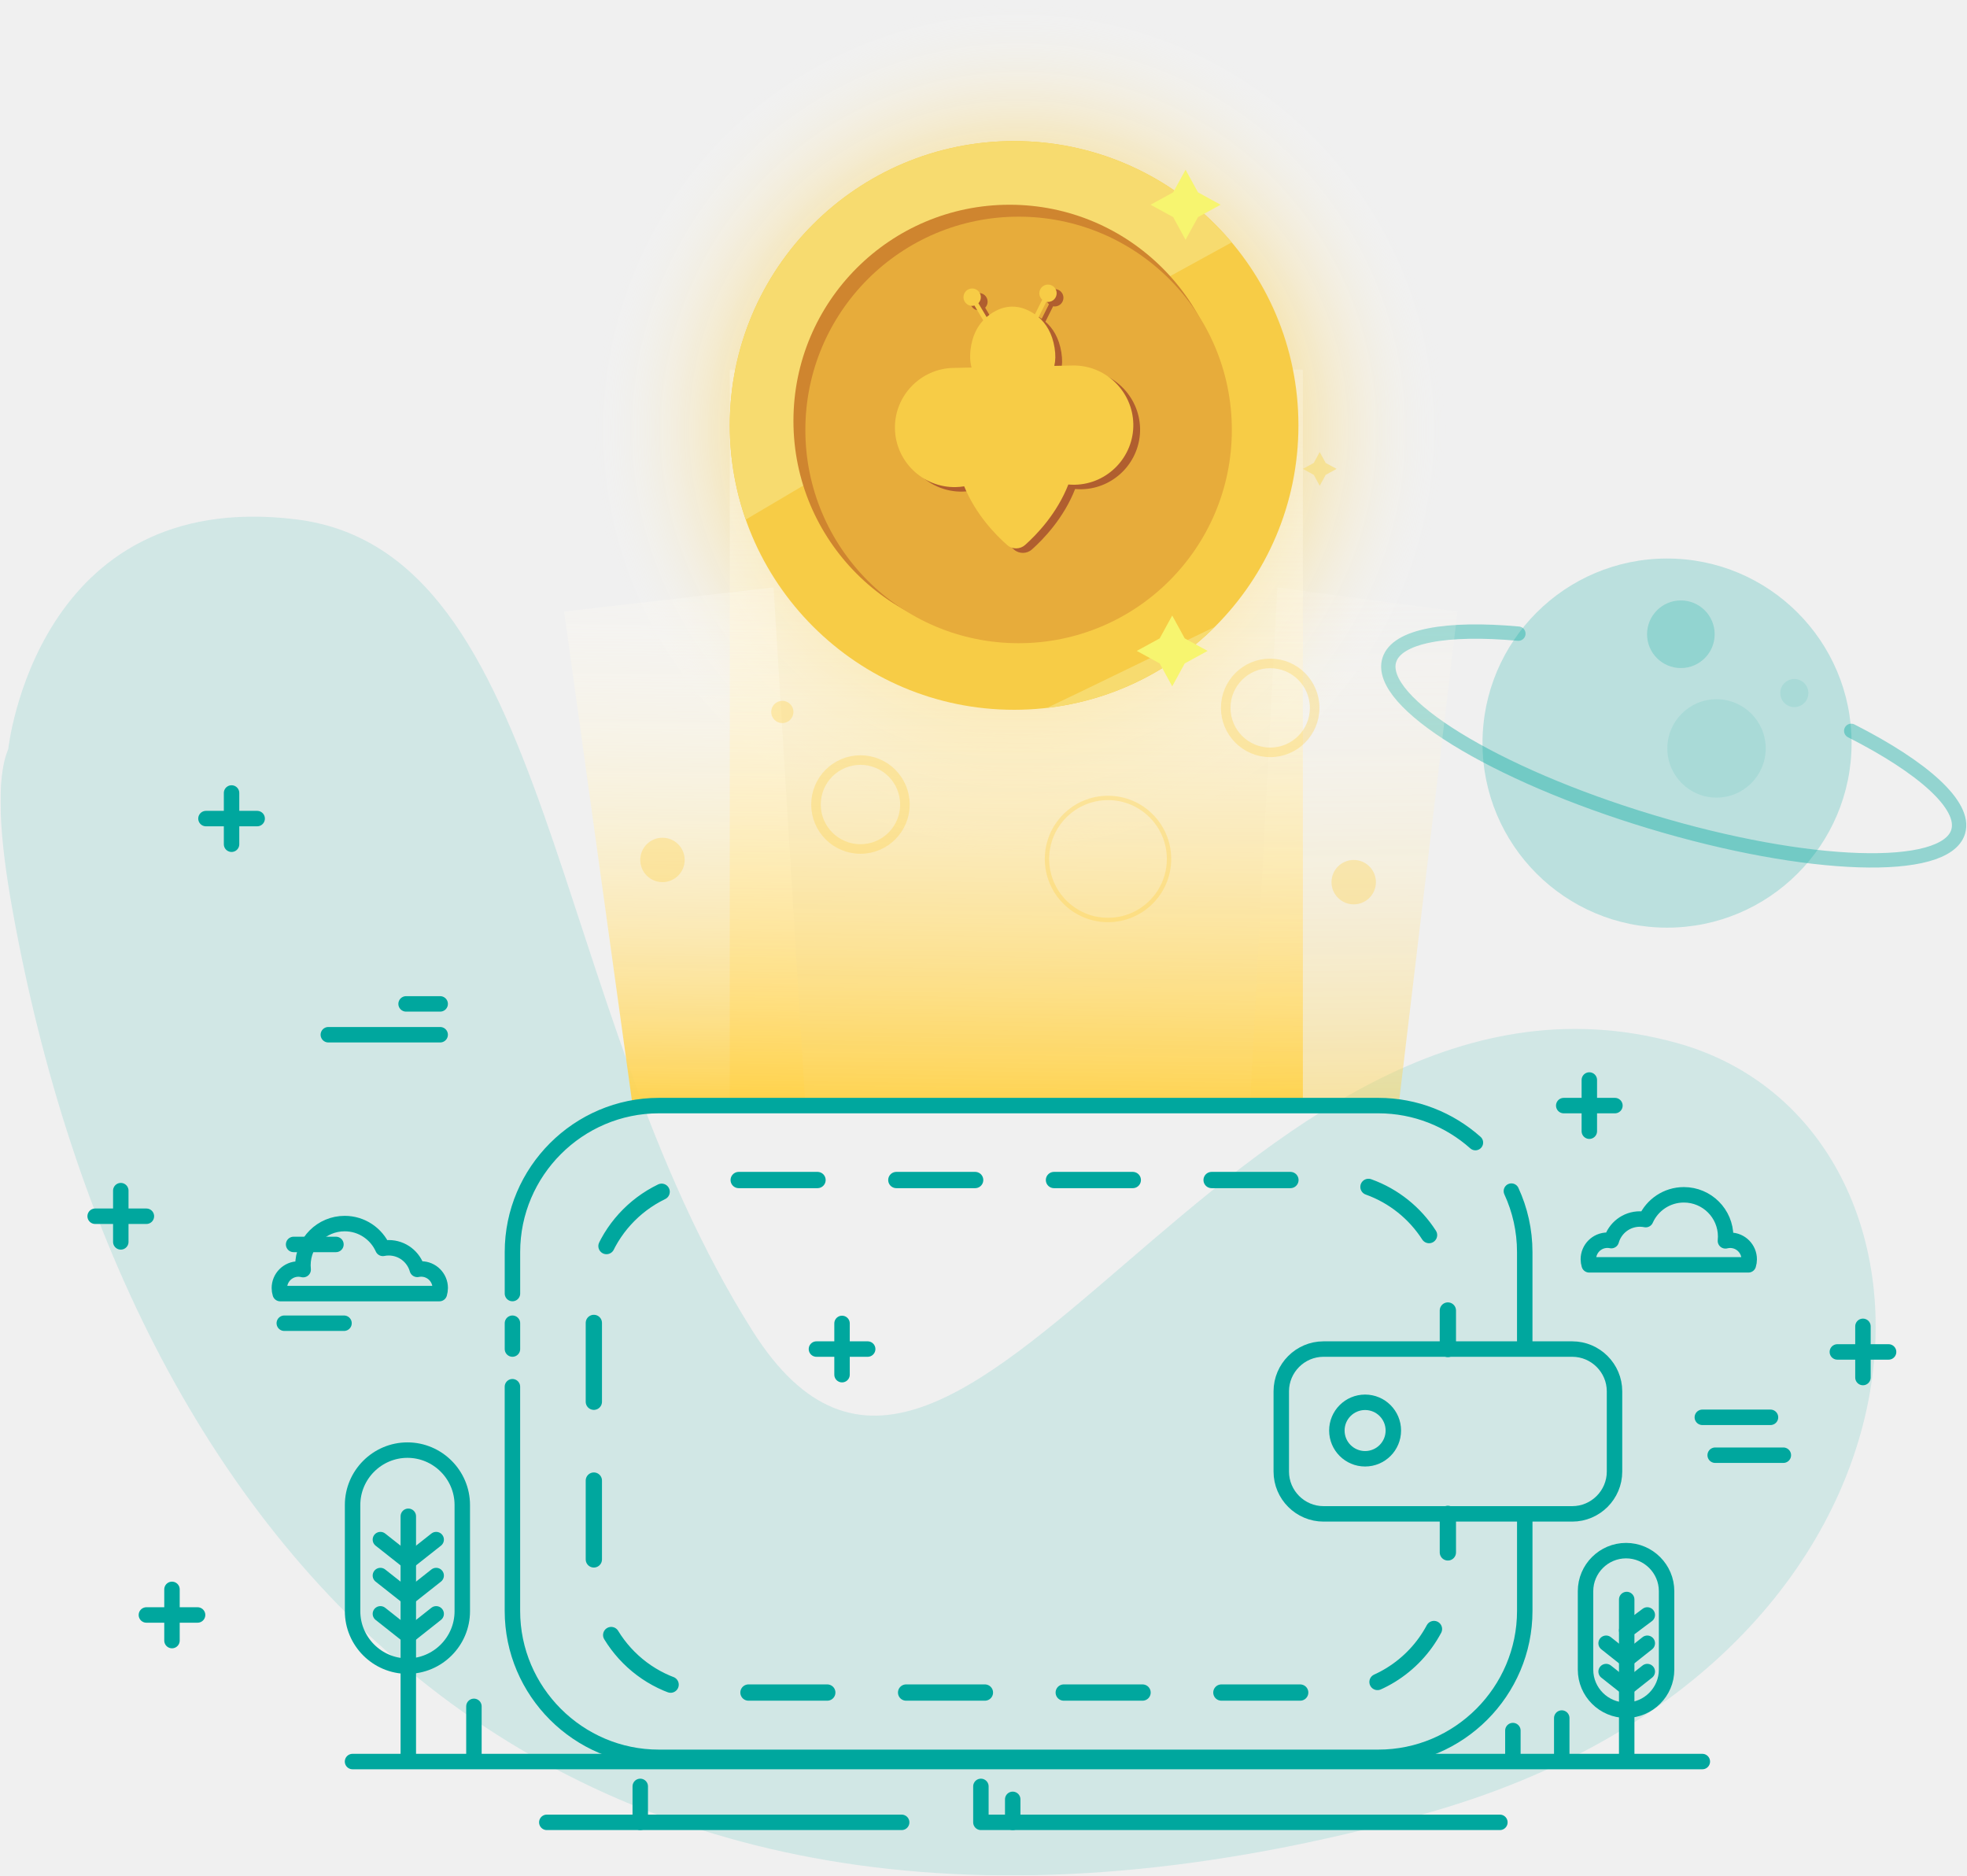
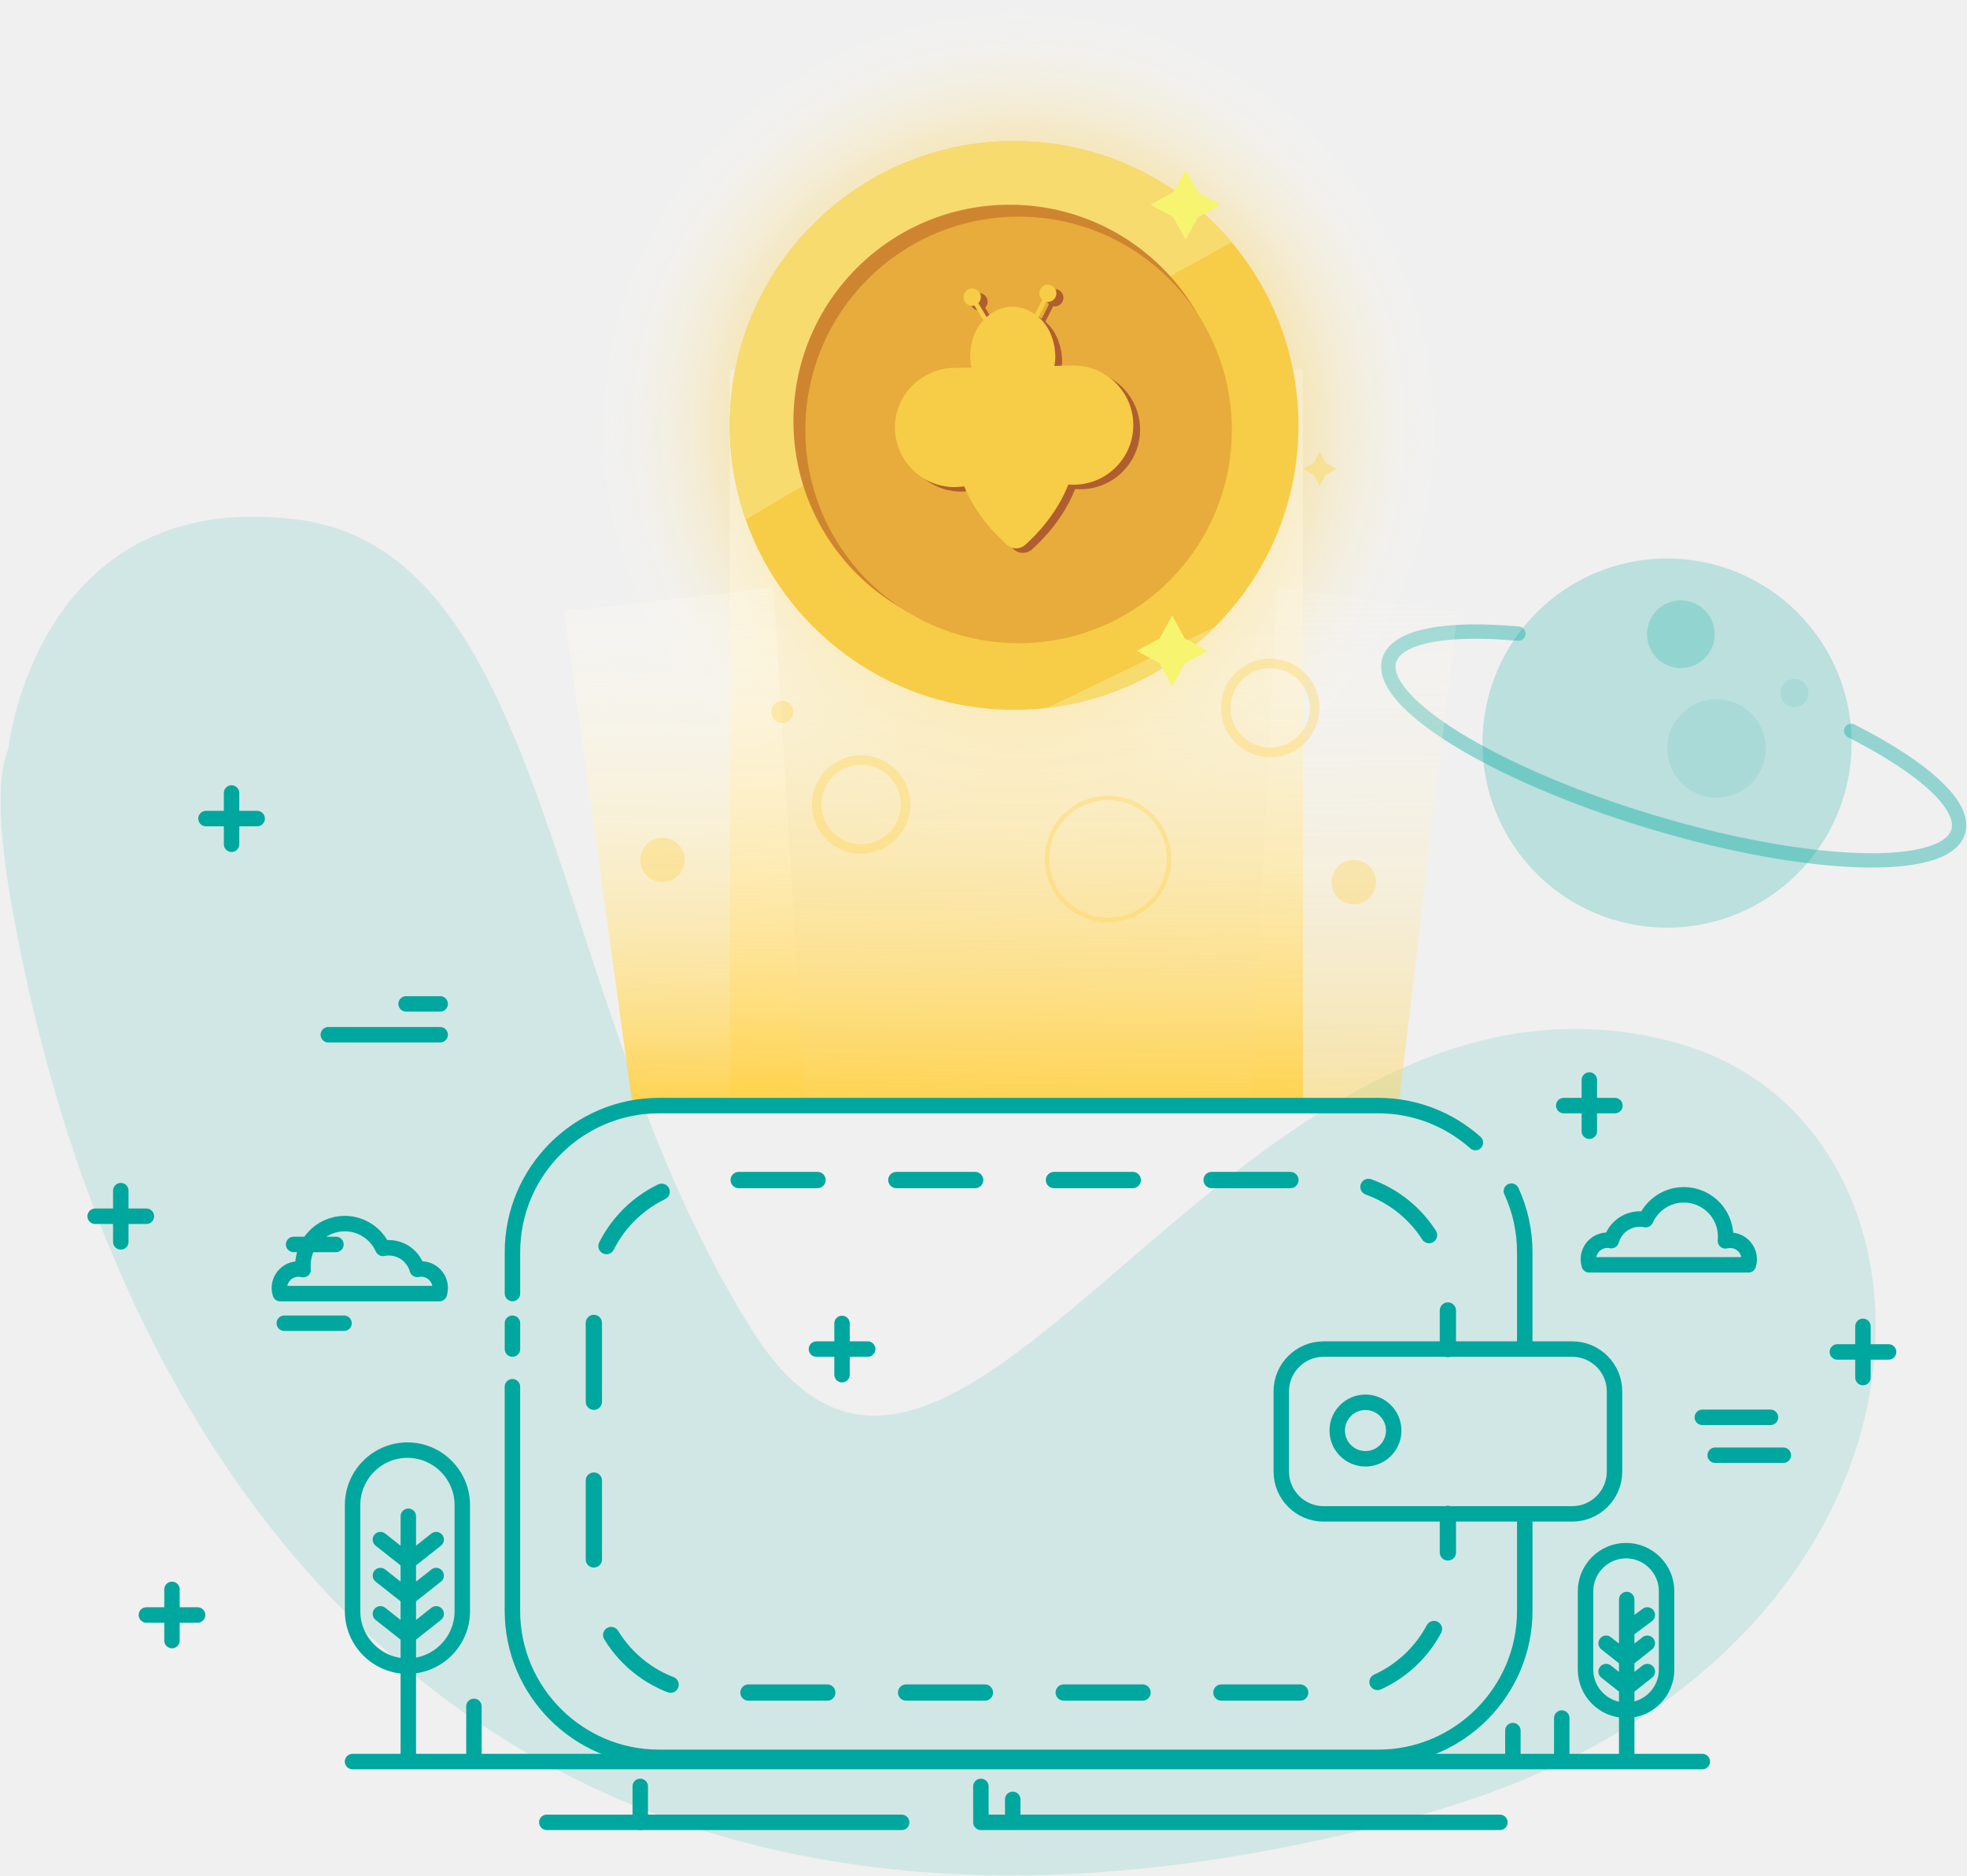
<svg xmlns="http://www.w3.org/2000/svg" width="428" height="408" viewBox="0 0 428 408" fill="none">
  <g clip-path="url(#clip0)">
-     <path opacity="0.13" d="M1.798 162.966C1.798 162.966 7.841 106.114 64.299 112.975C120.758 119.835 118.69 218.184 163.747 289.554C208.805 360.924 267.725 200.195 364.732 226.87C430.411 244.93 428.616 361.428 310.029 394.591C123.199 446.822 28.15 339.313 2.706 197.905C-0.18 181.903 -0.906 169.342 1.798 162.966Z" fill="#00A79E" />
-     <path opacity="0.22" d="M362.733 201.821C384.909 201.821 402.887 183.843 402.887 161.666C402.887 139.489 384.909 121.512 362.733 121.512C340.556 121.512 322.578 139.489 322.578 161.666C322.578 183.843 340.556 201.821 362.733 201.821Z" fill="#00A79E" />
-     <path opacity="0.22" d="M365.74 145.341C369.802 145.341 373.095 142.048 373.095 137.986C373.095 133.924 369.802 130.631 365.74 130.631C361.678 130.631 358.385 133.924 358.385 137.986C358.385 142.048 361.678 145.341 365.74 145.341Z" fill="#00A79E" />
-     <path opacity="0.1" d="M373.497 173.53C379.409 173.53 384.202 168.738 384.202 162.826C384.202 156.914 379.409 152.121 373.497 152.121C367.586 152.121 362.793 156.914 362.793 162.826C362.793 168.738 367.586 173.53 373.497 173.53Z" fill="#00A79E" />
-     <path opacity="0.1" d="M390.428 153.837C392.116 153.837 393.485 152.468 393.485 150.78C393.485 149.091 392.116 147.723 390.428 147.723C388.74 147.723 387.371 149.091 387.371 150.78C387.371 152.468 388.74 153.837 390.428 153.837Z" fill="#00A79E" />
-     <path opacity="0.39" d="M402.806 159.002C418.444 166.943 427.806 175.246 426.081 180.946C423.337 190.047 393.403 189.078 359.221 178.767C325.039 168.456 299.544 152.737 302.288 143.637C303.892 138.32 314.789 136.443 330.386 137.856" stroke="#00A79E" stroke-width="3.119" stroke-miterlimit="10" stroke-linecap="round" stroke-linejoin="round" />
-     <path d="M221.639 186.867C273.186 186.867 314.973 145.08 314.973 93.533C314.973 41.986 273.186 0.199 221.639 0.199C170.092 0.199 128.305 41.986 128.305 93.533C128.305 145.08 170.092 186.867 221.639 186.867Z" fill="url(#paint0_radial)" />
-     <path d="M283.494 80.418H158.793V240.531H283.494V80.418Z" fill="url(#paint1_linear)" />
-     <path d="M175.241 240.534L168.32 127.799L122.748 133.045L137.65 240.534H175.241Z" fill="url(#paint2_linear)" />
-     <path opacity="0.49" d="M271.982 240.534L277.935 127.799L317.131 133.045L304.318 240.534H271.982Z" fill="url(#paint3_linear)" />
-     <path d="M282.525 92.556C282.525 126.727 254.821 154.422 220.659 154.422C186.487 154.422 158.793 126.717 158.793 92.556C158.793 58.384 186.487 30.689 220.659 30.689C254.831 30.689 282.525 58.384 282.525 92.556Z" fill="#F7CC46" />
-     <path d="M267.997 52.734C256.647 39.255 239.657 30.689 220.659 30.689C186.487 30.689 158.793 58.384 158.793 92.556C158.793 99.739 160.034 106.62 162.274 113.036C197.162 92.323 232.372 72.166 267.997 52.734Z" fill="#F7DB6F" />
-     <path d="M227.811 154.007C242.006 152.372 254.738 145.946 264.343 136.371C254.678 141.012 245.043 145.714 235.398 150.375C232.875 151.595 230.333 152.786 227.811 154.007Z" fill="#F7DB6F" />
-     <path d="M266.715 91.578C266.715 117.558 245.659 138.613 219.68 138.613C193.7 138.613 172.645 117.558 172.645 91.578C172.645 65.599 193.7 44.543 219.68 44.543C245.659 44.543 266.715 65.599 266.715 91.578Z" fill="#CF852F" />
-     <path d="M268.037 93.536C268.037 119.163 247.264 139.936 221.638 139.936C196.012 139.936 175.238 119.163 175.238 93.536C175.238 67.91 196.012 47.137 221.638 47.137C247.264 47.137 268.037 67.91 268.037 93.536Z" fill="#E7AC3B" />
-     <path d="M234.845 80.5L230.88 80.581C231.142 79.501 231.193 78.2 230.94 76.656C230.426 73.427 229.034 71.339 227.47 69.987L229.145 66.637C229.387 66.688 229.639 66.688 229.901 66.627C230.92 66.415 231.566 65.407 231.354 64.388C231.142 63.369 230.133 62.723 229.114 62.935C228.095 63.147 227.45 64.156 227.661 65.174C227.752 65.578 227.964 65.921 228.247 66.183C228.247 66.183 228.247 66.183 228.247 66.194L226.663 69.362C225.926 68.847 225.19 68.484 224.514 68.211C223.585 67.848 222.597 67.677 221.618 67.687C220.639 67.707 219.671 67.919 218.753 68.322C217.925 68.686 217.017 69.21 216.15 69.957L214.364 66.95C214.364 66.95 214.364 66.95 214.364 66.94C214.626 66.668 214.818 66.305 214.879 65.891C215.02 64.862 214.304 63.903 213.264 63.762C212.235 63.621 211.277 64.337 211.136 65.376C210.994 66.405 211.711 67.364 212.75 67.505C213.012 67.546 213.264 67.525 213.506 67.455L215.413 70.673C214.102 72.075 213.012 74.103 212.659 77.019C212.598 77.483 212.578 77.927 212.568 78.351C212.548 79.329 212.669 80.187 212.881 80.944L208.916 81.024C201.783 81.166 196.062 87.108 196.204 94.241C196.274 97.803 197.798 101.021 200.189 103.321C202.58 105.622 205.859 107.024 209.42 106.953C210.046 106.943 210.661 106.883 211.267 106.782C213.839 112.997 218.168 117.406 220.66 119.585C221.749 120.533 223.434 120.513 224.514 119.555C227.046 117.305 231.455 112.724 233.937 106.388C234.401 106.429 234.875 106.449 235.359 106.439C238.921 106.368 242.139 104.845 244.44 102.454C246.74 100.063 248.142 96.784 248.072 93.222C247.92 86.079 241.978 80.359 234.845 80.5Z" fill="#B05E2F" />
-     <path d="M233.37 79.519L229.405 79.6C229.668 78.52 229.718 77.219 229.466 75.675C228.951 72.447 227.559 70.359 225.995 69.007L227.67 65.657C227.912 65.707 228.164 65.707 228.427 65.647C229.446 65.435 230.091 64.426 229.879 63.407C229.668 62.388 228.659 61.742 227.64 61.954C226.621 62.166 225.975 63.175 226.187 64.194C226.278 64.598 226.49 64.941 226.772 65.203C226.772 65.203 226.772 65.203 226.772 65.213L225.188 68.381C224.452 67.867 223.715 67.503 223.039 67.231C222.111 66.868 221.122 66.696 220.143 66.706C219.165 66.726 218.196 66.938 217.278 67.342C216.451 67.705 215.543 68.23 214.675 68.976L212.889 65.97C212.889 65.97 212.889 65.97 212.889 65.96C213.152 65.687 213.343 65.324 213.404 64.91C213.545 63.881 212.829 62.923 211.79 62.782C210.761 62.64 209.802 63.357 209.661 64.396C209.52 65.425 210.236 66.383 211.275 66.525C211.538 66.565 211.79 66.545 212.032 66.474L213.939 69.693C212.627 71.095 211.538 73.123 211.184 76.039C211.124 76.503 211.104 76.947 211.094 77.37C211.073 78.349 211.194 79.207 211.406 79.963L207.441 80.044C200.308 80.185 194.588 86.128 194.729 93.261C194.8 96.822 196.323 100.041 198.714 102.341C201.105 104.641 204.384 106.043 207.946 105.973C208.571 105.963 209.187 105.902 209.792 105.801C212.365 112.016 216.693 116.425 219.185 118.604C220.275 119.553 221.96 119.533 223.039 118.574C225.571 116.324 229.98 111.744 232.462 105.408C232.926 105.448 233.401 105.468 233.885 105.458C237.446 105.388 240.665 103.864 242.965 101.473C245.265 99.082 246.668 95.803 246.597 92.242C246.456 85.099 240.503 79.378 233.37 79.519Z" fill="#F7CC46" />
-     <path d="M257.967 36.924L260.671 41.847L265.594 44.541L260.671 47.235L257.967 52.168L255.273 47.235L250.35 44.541L255.273 41.847L257.967 36.924Z" fill="#F7F56F" />
-     <path d="M255.062 133.912L257.786 138.886L262.76 141.61L257.786 144.334L255.062 149.318L252.338 144.334L247.354 141.61L252.338 138.886L255.062 133.912Z" fill="#F7F56F" />
-     <path opacity="0.59" d="M287.156 98.346L288.458 100.717L290.829 102.008L288.458 103.31L287.156 105.68L285.865 103.31L283.494 102.008L285.865 100.717L287.156 98.346Z" fill="#F7DB6F" />
-     <path d="M95.606 281.424C95.717 281.04 95.788 280.637 95.788 280.223C95.788 277.933 93.932 276.076 91.641 276.076C91.349 276.076 91.066 276.107 90.794 276.167C90.027 273.453 87.545 271.466 84.579 271.466C84.145 271.466 83.722 271.506 83.308 271.597C81.895 268.419 78.707 266.199 75.005 266.199C69.98 266.199 65.914 270.265 65.914 275.289C65.914 275.602 65.934 275.915 65.965 276.218C65.632 276.137 65.289 276.087 64.936 276.087C62.645 276.087 60.789 277.943 60.789 280.233C60.789 280.647 60.85 281.05 60.971 281.434H95.606V281.424Z" stroke="#00A79E" stroke-width="3.363" stroke-miterlimit="10" stroke-linecap="round" stroke-linejoin="round" />
-     <path d="M61.859 287.879H74.854" stroke="#00A79E" stroke-width="3.363" stroke-miterlimit="10" stroke-linecap="round" stroke-linejoin="round" />
-     <path d="M63.887 270.738H73.098" stroke="#00A79E" stroke-width="3.363" stroke-miterlimit="10" stroke-linecap="round" stroke-linejoin="round" />
-     <path d="M345.793 275.166C345.682 274.782 345.611 274.379 345.611 273.965C345.611 271.675 347.468 269.819 349.758 269.819C350.051 269.819 350.333 269.849 350.605 269.909C351.372 267.195 353.864 265.208 356.82 265.208C357.254 265.208 357.678 265.248 358.091 265.339C359.504 262.161 362.692 259.941 366.395 259.941C371.419 259.941 375.485 264.007 375.485 269.032C375.485 269.344 375.465 269.657 375.435 269.96C375.768 269.879 376.111 269.829 376.464 269.829C378.754 269.829 380.61 271.685 380.61 273.975C380.61 274.389 380.55 274.792 380.429 275.176H345.793V275.166Z" stroke="#00A79E" stroke-width="3.363" stroke-miterlimit="10" stroke-linecap="round" stroke-linejoin="round" />
-     <path d="M50.385 183.67V172.521" stroke="#00A79E" stroke-width="3.363" stroke-miterlimit="10" stroke-linecap="round" stroke-linejoin="round" />
-     <path d="M44.816 178.09H55.955" stroke="#00A79E" stroke-width="3.363" stroke-miterlimit="10" stroke-linecap="round" stroke-linejoin="round" />
-     <path d="M26.283 270.184V259.035" stroke="#00A79E" stroke-width="3.363" stroke-miterlimit="10" stroke-linecap="round" stroke-linejoin="round" />
-     <path d="M20.705 264.604H31.854" stroke="#00A79E" stroke-width="3.363" stroke-miterlimit="10" stroke-linecap="round" stroke-linejoin="round" />
-     <path d="M345.822 246.103V234.965" stroke="#00A79E" stroke-width="3.363" stroke-miterlimit="10" stroke-linecap="round" stroke-linejoin="round" />
-     <path d="M340.254 240.533H351.392" stroke="#00A79E" stroke-width="3.363" stroke-miterlimit="10" stroke-linecap="round" stroke-linejoin="round" />
-     <path d="M405.359 299.695V288.557" stroke="#00A79E" stroke-width="3.363" stroke-miterlimit="10" stroke-linecap="round" stroke-linejoin="round" />
-     <path d="M399.791 294.125H410.939" stroke="#00A79E" stroke-width="3.363" stroke-miterlimit="10" stroke-linecap="round" stroke-linejoin="round" />
-     <path d="M37.422 356.922V345.783" stroke="#00A79E" stroke-width="3.363" stroke-miterlimit="10" stroke-linecap="round" stroke-linejoin="round" />
-     <path d="M31.854 351.352H42.992" stroke="#00A79E" stroke-width="3.363" stroke-miterlimit="10" stroke-linecap="round" stroke-linejoin="round" />
-     <path d="M183.219 299.07V287.922" stroke="#00A79E" stroke-width="3.363" stroke-miterlimit="10" stroke-linecap="round" stroke-linejoin="round" />
-     <path d="M177.65 293.5H188.799" stroke="#00A79E" stroke-width="3.363" stroke-miterlimit="10" stroke-linecap="round" stroke-linejoin="round" />
-     <path d="M328.863 259.137C330.73 263.182 331.769 267.672 331.769 272.394V292.32" stroke="#00A79E" stroke-width="3.363" stroke-miterlimit="10" stroke-linecap="round" stroke-linejoin="round" />
-     <path d="M111.504 281.422V272.393C111.504 254.868 125.84 240.531 143.365 240.531H299.927C308.009 240.531 315.404 243.578 321.034 248.582" stroke="#00A79E" stroke-width="3.363" stroke-miterlimit="10" stroke-linecap="round" stroke-linejoin="round" />
-     <path d="M111.504 293.498V287.879" stroke="#00A79E" stroke-width="3.363" stroke-miterlimit="10" stroke-linecap="round" stroke-linejoin="round" />
-     <path d="M331.773 329.358V350.464C331.773 367.989 317.436 382.325 299.911 382.325H143.359C125.835 382.325 111.498 367.989 111.498 350.464V301.693" stroke="#00A79E" stroke-width="3.363" stroke-miterlimit="10" stroke-linecap="round" stroke-linejoin="round" />
-     <path d="M342.112 329.357H287.984C282.929 329.357 278.793 325.22 278.793 320.165V302.691C278.793 297.637 282.929 293.5 287.984 293.5H342.112C347.167 293.5 351.303 297.637 351.303 302.691V320.165C351.303 325.22 347.167 329.357 342.112 329.357Z" stroke="#00A79E" stroke-width="3.363" stroke-miterlimit="10" stroke-linecap="round" stroke-linejoin="round" />
-     <path d="M315.043 329.355V337.739" stroke="#00A79E" stroke-width="3.54" stroke-linecap="round" stroke-linejoin="round" />
-     <path d="M312.019 354.407C307.65 362.609 298.994 368.229 289.096 368.229H155.164C140.888 368.229 129.215 356.556 129.215 342.28V282.674C129.215 268.398 140.888 256.725 155.164 256.725H289.106C301.284 256.725 311.585 265.23 314.329 276.6" stroke="#00A79E" stroke-width="3.54" stroke-linecap="round" stroke-linejoin="round" stroke-dasharray="17.15 17.15" />
-     <path d="M315.043 285.115V293.489" stroke="#00A79E" stroke-width="3.54" stroke-linecap="round" stroke-linejoin="round" />
-     <path d="M297.033 317.371C300.426 317.371 303.177 314.62 303.177 311.226C303.177 307.833 300.426 305.082 297.033 305.082C293.64 305.082 290.889 307.833 290.889 311.226C290.889 314.62 293.64 317.371 297.033 317.371Z" stroke="#00A79E" stroke-width="3.363" stroke-miterlimit="10" stroke-linecap="round" stroke-linejoin="round" />
-     <path d="M76.707 383.242H370.41" stroke="#00A79E" stroke-width="3.363" stroke-miterlimit="10" stroke-linecap="round" stroke-linejoin="round" />
-     <path d="M118.98 396.467H196.192" stroke="#00A79E" stroke-width="3.363" stroke-miterlimit="10" stroke-linecap="round" stroke-linejoin="round" />
-     <path d="M88.654 362.479C82.086 362.479 76.719 357.102 76.719 350.544V327.42C76.719 320.852 82.096 315.484 88.654 315.484C95.222 315.484 100.589 320.862 100.589 327.42V350.544C100.589 357.112 95.222 362.479 88.654 362.479Z" stroke="#00A79E" stroke-width="3.363" stroke-miterlimit="10" stroke-linecap="round" stroke-linejoin="round" />
-     <path d="M88.844 382.737V347.375V338.98" stroke="#00A79E" stroke-width="3.363" stroke-miterlimit="10" stroke-linecap="round" stroke-linejoin="round" />
-     <path d="M94.907 342.775L88.844 347.568" stroke="#00A79E" stroke-width="3.363" stroke-miterlimit="10" stroke-linecap="round" stroke-linejoin="round" />
-     <path d="M94.907 351.107L88.844 355.91" stroke="#00A79E" stroke-width="3.363" stroke-miterlimit="10" stroke-linecap="round" stroke-linejoin="round" />
-     <path d="M82.772 342.775L88.845 347.568" stroke="#00A79E" stroke-width="3.363" stroke-miterlimit="10" stroke-linecap="round" stroke-linejoin="round" />
-     <path d="M94.907 334.955L88.844 339.747" stroke="#00A79E" stroke-width="3.363" stroke-miterlimit="10" stroke-linecap="round" stroke-linejoin="round" />
-     <path d="M82.772 334.955L88.845 339.747" stroke="#00A79E" stroke-width="3.363" stroke-miterlimit="10" stroke-linecap="round" stroke-linejoin="round" />
-     <path d="M82.772 351.107L88.845 355.91" stroke="#00A79E" stroke-width="3.363" stroke-miterlimit="10" stroke-linecap="round" stroke-linejoin="round" />
-     <path d="M88.844 338.981V329.881" stroke="#00A79E" stroke-width="3.363" stroke-miterlimit="10" stroke-linecap="round" stroke-linejoin="round" />
-     <path d="M353.814 372.072C348.961 372.072 344.996 368.107 344.996 363.254V346.173C344.996 341.32 348.961 337.355 353.814 337.355C358.667 337.355 362.632 341.32 362.632 346.173V363.254C362.632 368.097 358.667 372.072 353.814 372.072Z" stroke="#00A79E" stroke-width="3.363" stroke-miterlimit="10" stroke-linecap="round" stroke-linejoin="round" />
-     <path d="M353.955 382.987V360.912V354.707L358.435 351.348" stroke="#00A79E" stroke-width="3.363" stroke-miterlimit="10" stroke-linecap="round" stroke-linejoin="round" />
-     <path d="M358.435 357.506L353.955 361.057" stroke="#00A79E" stroke-width="3.363" stroke-miterlimit="10" stroke-linecap="round" stroke-linejoin="round" />
-     <path d="M358.435 363.668L353.955 367.209" stroke="#00A79E" stroke-width="3.363" stroke-miterlimit="10" stroke-linecap="round" stroke-linejoin="round" />
-     <path d="M349.475 357.506L353.954 361.057" stroke="#00A79E" stroke-width="3.363" stroke-miterlimit="10" stroke-linecap="round" stroke-linejoin="round" />
-     <path d="M349.475 363.668L353.954 367.209" stroke="#00A79E" stroke-width="3.363" stroke-miterlimit="10" stroke-linecap="round" stroke-linejoin="round" />
-     <path d="M353.955 354.708V347.988" stroke="#00A79E" stroke-width="3.363" stroke-miterlimit="10" stroke-linecap="round" stroke-linejoin="round" />
-     <path d="M326.36 396.467H213.434V388.648" stroke="#00A79E" stroke-width="3.363" stroke-miterlimit="10" stroke-linecap="round" stroke-linejoin="round" />
-     <path d="M339.822 373.777V382.989" stroke="#00A79E" stroke-width="3.363" stroke-miterlimit="10" stroke-linecap="round" stroke-linejoin="round" />
-     <path d="M329.188 376.502V382.989" stroke="#00A79E" stroke-width="3.363" stroke-miterlimit="10" stroke-linecap="round" stroke-linejoin="round" />
-     <path d="M220.357 391.467V396.471" stroke="#00A79E" stroke-width="3.363" stroke-miterlimit="10" stroke-linecap="round" stroke-linejoin="round" />
-     <path d="M139.312 388.648V396.467" stroke="#00A79E" stroke-width="3.363" stroke-miterlimit="10" stroke-linecap="round" stroke-linejoin="round" />
-     <path d="M103.121 371.236V382.314" stroke="#00A79E" stroke-width="3.363" stroke-miterlimit="10" stroke-linecap="round" stroke-linejoin="round" />
-     <path d="M370.41 308.35H385.241" stroke="#00A79E" stroke-width="3.363" stroke-miterlimit="10" stroke-linecap="round" stroke-linejoin="round" />
-     <path d="M373.207 316.592H388.038" stroke="#00A79E" stroke-width="3.363" stroke-miterlimit="10" stroke-linecap="round" stroke-linejoin="round" />
-     <path d="M88.361 218.406H95.777" stroke="#00A79E" stroke-width="3.363" stroke-miterlimit="10" stroke-linecap="round" stroke-linejoin="round" />
-     <path d="M71.441 225.115H95.776" stroke="#00A79E" stroke-width="3.363" stroke-miterlimit="10" stroke-linecap="round" stroke-linejoin="round" />
-     <g opacity="0.54">
-       <path opacity="0.54" d="M241.092 200.152C248.424 200.152 254.369 194.208 254.369 186.875C254.369 179.542 248.424 173.598 241.092 173.598C233.759 173.598 227.814 179.542 227.814 186.875C227.814 194.208 233.759 200.152 241.092 200.152Z" stroke="#FFCC33" stroke-width="0.953" stroke-miterlimit="10" />
-       <path opacity="0.54" d="M276.38 163.681C281.724 163.681 286.056 159.349 286.056 154.005C286.056 148.662 281.724 144.33 276.38 144.33C271.037 144.33 266.705 148.662 266.705 154.005C266.705 159.349 271.037 163.681 276.38 163.681Z" stroke="#FFCC33" stroke-width="2.082" stroke-miterlimit="10" />
-       <path opacity="0.54" d="M187.226 184.708C192.57 184.708 196.902 180.376 196.902 175.033C196.902 169.689 192.57 165.357 187.226 165.357C181.883 165.357 177.551 169.689 177.551 175.033C177.551 180.376 181.883 184.708 187.226 184.708Z" stroke="#FFCC33" stroke-width="2.082" stroke-miterlimit="10" />
-       <path opacity="0.54" d="M170.226 157.313C171.563 157.313 172.647 156.229 172.647 154.892C172.647 153.555 171.563 152.471 170.226 152.471C168.889 152.471 167.805 153.555 167.805 154.892C167.805 156.229 168.889 157.313 170.226 157.313Z" fill="#FFCC33" />
-       <path opacity="0.54" d="M144.145 191.919C146.814 191.919 148.978 189.756 148.978 187.087C148.978 184.418 146.814 182.254 144.145 182.254C141.476 182.254 139.312 184.418 139.312 187.087C139.312 189.756 141.476 191.919 144.145 191.919Z" fill="#FFCC33" />
-       <path opacity="0.54" d="M294.553 196.753C297.222 196.753 299.386 194.59 299.386 191.921C299.386 189.252 297.222 187.088 294.553 187.088C291.884 187.088 289.721 189.252 289.721 191.921C289.721 194.59 291.884 196.753 294.553 196.753Z" fill="#FFCC33" />
+     <path opacity=".13" d="M1.798 162.966s6.043-56.852 62.501-49.991c56.459 6.86 54.391 105.209 99.448 176.579 45.058 71.37 103.978-89.359 200.985-62.684 65.679 18.06 63.884 134.558-54.703 167.721C123.199 446.822 28.15 339.313 2.706 197.905c-2.886-16.002-3.612-28.563-.908-34.939z" fill="#00A79E" />
+     <path opacity=".22" d="M362.733 201.821c22.176 0 40.154-17.978 40.154-40.155s-17.978-40.154-40.154-40.154c-22.177 0-40.155 17.977-40.155 40.154 0 22.177 17.978 40.155 40.155 40.155z" fill="#00A79E" />
+     <path opacity=".22" d="M365.74 145.341a7.355 7.355 0 100-14.71 7.355 7.355 0 000 14.71z" fill="#00A79E" />
+     <path opacity=".1" d="M373.497 173.53c5.912 0 10.705-4.792 10.705-10.704 0-5.912-4.793-10.705-10.705-10.705-5.911 0-10.704 4.793-10.704 10.705s4.793 10.704 10.704 10.704zm16.931-19.693a3.057 3.057 0 100-6.115 3.057 3.057 0 000 6.115z" fill="#00A79E" />
+     <path opacity=".39" d="M402.806 159.002c15.638 7.941 25 16.244 23.275 21.944-2.744 9.101-32.678 8.132-66.86-2.179s-59.677-26.03-56.933-35.13c1.604-5.317 12.501-7.194 28.098-5.781" stroke="#00A79E" stroke-width="3.119" stroke-miterlimit="10" stroke-linecap="round" stroke-linejoin="round" />
+     <path d="M221.639 186.867c51.547 0 93.334-41.787 93.334-93.334C314.973 41.986 273.186.2 221.639.2c-51.547 0-93.334 41.787-93.334 93.334 0 51.547 41.787 93.334 93.334 93.334z" fill="url(#paint0_radial)" />
+     <path d="M283.494 80.418H158.793v160.113h124.701V80.418z" fill="url(#paint1_linear)" />
+     <path d="M175.241 240.534l-6.921-112.735-45.572 5.246 14.902 107.489h37.591z" fill="url(#paint2_linear)" />
+     <path opacity=".49" d="M271.982 240.534l5.953-112.735 39.196 5.246-12.813 107.489h-32.336z" fill="url(#paint3_linear)" />
+     <path d="M282.525 92.556c0 34.171-27.704 61.866-61.866 61.866-34.172 0-61.866-27.705-61.866-61.866 0-34.172 27.694-61.867 61.866-61.867s61.866 27.695 61.866 61.867z" fill="#F7CC46" />
+     <path d="M267.997 52.734c-11.35-13.479-28.34-22.045-47.338-22.045-34.172 0-61.866 27.695-61.866 61.867a61.984 61.984 0 003.481 20.48c34.888-20.713 70.098-40.87 105.723-60.302zm-40.186 101.273c14.195-1.635 26.927-8.061 36.532-17.636-9.665 4.641-19.3 9.343-28.945 14.004-2.523 1.22-5.065 2.411-7.587 3.632z" fill="#F7DB6F" />
+     <path d="M266.715 91.578c0 25.98-21.056 47.035-47.035 47.035-25.98 0-47.035-21.055-47.035-47.035 0-25.98 21.055-47.035 47.035-47.035 25.979 0 47.035 21.056 47.035 47.035z" fill="#CF852F" />
+     <path d="M268.037 93.536c0 25.627-20.773 46.4-46.399 46.4s-46.4-20.773-46.4-46.4c0-25.626 20.774-46.4 46.4-46.4 25.626 0 46.399 20.774 46.399 46.4z" fill="#E7AC3B" />
+     <path d="M234.845 80.5l-3.965.08c.262-1.079.313-2.38.06-3.924-.514-3.229-1.906-5.317-3.47-6.669l1.675-3.35c.242.05.494.05.756-.01a1.89 1.89 0 001.453-2.24 1.89 1.89 0 00-2.24-1.452 1.89 1.89 0 00-1.453 2.24c.091.403.303.746.586 1.008v.01l-1.584 3.169a10.725 10.725 0 00-2.149-1.15 7.745 7.745 0 00-2.896-.525 7.48 7.48 0 00-2.865.635c-.828.364-1.736.888-2.603 1.635l-1.786-3.007v-.01a1.92 1.92 0 00.515-1.05 1.888 1.888 0 00-1.615-2.128 1.887 1.887 0 00-2.128 1.614 1.887 1.887 0 001.614 2.13c.262.04.514.02.756-.051l1.907 3.218c-1.311 1.402-2.401 3.43-2.754 6.346a12.34 12.34 0 00-.091 1.332 8.87 8.87 0 00.313 2.593l-3.965.08c-7.133.142-12.854 6.084-12.712 13.217a12.941 12.941 0 003.985 9.08 12.936 12.936 0 009.231 3.632c.626-.01 1.241-.07 1.847-.171 2.572 6.215 6.901 10.624 9.393 12.803 1.089.948 2.774.928 3.854-.03 2.532-2.25 6.941-6.831 9.423-13.167a12.949 12.949 0 0010.503-3.934 12.946 12.946 0 003.632-9.232c-.152-7.143-6.094-12.863-13.227-12.722z" fill="#B05E2F" />
+     <path d="M233.37 79.52l-3.965.08c.263-1.08.313-2.381.061-3.925-.515-3.228-1.907-5.316-3.471-6.668l1.675-3.35c.242.05.494.05.757-.01a1.889 1.889 0 00-.787-3.693 1.89 1.89 0 00-1.453 2.24c.091.404.303.747.585 1.009v.01l-1.584 3.168a10.703 10.703 0 00-2.149-1.15 7.741 7.741 0 00-2.896-.525 7.486 7.486 0 00-2.865.636c-.827.363-1.735.888-2.603 1.634l-1.786-3.006v-.01c.263-.273.454-.636.515-1.05a1.888 1.888 0 00-1.614-2.128 1.888 1.888 0 00-2.129 1.614 1.888 1.888 0 001.614 2.129c.263.04.515.02.757-.05l1.907 3.218c-1.312 1.402-2.401 3.43-2.755 6.346-.06.464-.08.908-.09 1.331a8.84 8.84 0 00.312 2.593l-3.965.081c-7.133.141-12.853 6.084-12.712 13.217a12.947 12.947 0 003.985 9.08 12.945 12.945 0 009.232 3.632c.625-.01 1.241-.071 1.846-.172 2.573 6.215 6.901 10.624 9.393 12.803 1.09.949 2.775.929 3.854-.03 2.532-2.25 6.941-6.83 9.423-13.166a12.943 12.943 0 0010.503-3.935c2.3-2.391 3.703-5.67 3.632-9.231-.141-7.143-6.094-12.864-13.227-12.723z" fill="#F7CC46" />
+     <path d="M257.967 36.924l2.704 4.923 4.923 2.694-4.923 2.694-2.704 4.933-2.694-4.933-4.923-2.694 4.923-2.694 2.694-4.923zm-2.905 96.988l2.724 4.974 4.974 2.724-4.974 2.724-2.724 4.984-2.724-4.984-4.984-2.724 4.984-2.724 2.724-4.974z" fill="#F7F56F" />
+     <path opacity=".59" d="M287.156 98.346l1.302 2.371 2.371 1.291-2.371 1.302-1.302 2.37-1.291-2.37-2.371-1.302 2.371-1.291 1.291-2.371z" fill="#F7DB6F" />
+     <path d="M95.606 281.424c.111-.384.182-.787.182-1.201a4.147 4.147 0 00-4.147-4.147c-.292 0-.575.031-.847.091a6.451 6.451 0 00-6.215-4.701c-.434 0-.857.04-1.271.131a9.088 9.088 0 00-8.303-5.398 9.085 9.085 0 00-9.04 10.019 4.342 4.342 0 00-1.03-.131 4.146 4.146 0 00-4.146 4.146c0 .414.06.817.182 1.201h34.635v-.01zm-33.746 6.455h12.994m-10.967-17.141h9.211m272.695 4.428a4.326 4.326 0 01-.182-1.201 4.147 4.147 0 014.994-4.056 6.461 6.461 0 016.215-4.701c.434 0 .858.04 1.271.131a9.09 9.09 0 018.304-5.398 9.085 9.085 0 019.04 10.019 4.343 4.343 0 011.029-.131 4.146 4.146 0 014.146 4.146c0 .414-.06.817-.181 1.201h-34.636v-.01zM50.385 183.67v-11.149m-5.569 5.569h11.139m-29.672 92.094v-11.149m-5.578 5.569h11.149m313.968-18.501v-11.138m-5.568 5.568h11.138m53.967 59.162v-11.138m-5.568 5.568h11.148M37.422 356.922v-11.139m-5.568 5.569h11.138m140.227-52.282v-11.148m-5.569 5.578h11.149m140.064-34.363a31.55 31.55 0 012.906 13.257v19.926m-220.265-10.898v-9.029c0-17.525 14.336-31.862 31.861-31.862h156.562c8.082 0 15.477 3.047 21.107 8.051m-209.53 44.916v-5.619m220.269 41.479v21.106c0 17.525-14.337 31.861-31.862 31.861H143.359c-17.524 0-31.861-14.336-31.861-31.861v-48.771" stroke="#00A79E" stroke-width="3.363" stroke-miterlimit="10" stroke-linecap="round" stroke-linejoin="round" />
+     <path d="M342.112 329.357h-54.128c-5.055 0-9.191-4.137-9.191-9.192v-17.474c0-5.054 4.136-9.191 9.191-9.191h54.128c5.055 0 9.191 4.137 9.191 9.191v17.474c0 5.055-4.136 9.192-9.191 9.192z" stroke="#00A79E" stroke-width="3.363" stroke-miterlimit="10" stroke-linecap="round" stroke-linejoin="round" />
+     <path d="M315.043 329.355v8.384" stroke="#00A79E" stroke-width="3.54" stroke-linecap="round" stroke-linejoin="round" />
+     <path d="M312.019 354.407c-4.369 8.202-13.025 13.822-22.923 13.822H155.164c-14.276 0-25.949-11.673-25.949-25.949v-59.606c0-14.276 11.673-25.949 25.949-25.949h133.942c12.178 0 22.479 8.505 25.223 19.875" stroke="#00A79E" stroke-width="3.54" stroke-linecap="round" stroke-linejoin="round" stroke-dasharray="17.15 17.15" />
+     <path d="M315.043 285.115v8.374" stroke="#00A79E" stroke-width="3.54" stroke-linecap="round" stroke-linejoin="round" />
+     <path d="M297.033 317.371a6.145 6.145 0 10-.001-12.289 6.145 6.145 0 00.001 12.289zM76.707 383.242H370.41m-251.43 13.225h77.212M88.654 362.479c-6.568 0-11.935-5.377-11.935-11.935V327.42c0-6.568 5.377-11.936 11.935-11.936 6.568 0 11.935 5.378 11.935 11.936v23.124c0 6.568-5.367 11.935-11.935 11.935zm.19 20.258V338.98m6.063 3.795l-6.063 4.793m6.063 3.539l-6.063 4.803m-6.072-13.135l6.073 4.793m6.062-12.613l-6.063 4.792m-6.072-4.792l6.073 4.792m-6.073 11.36l6.073 4.803m-.001-16.929v-9.1m264.97 42.191c-4.853 0-8.818-3.965-8.818-8.818v-17.081c0-4.853 3.965-8.818 8.818-8.818s8.818 3.965 8.818 8.818v17.081c0 4.843-3.965 8.818-8.818 8.818z" stroke="#00A79E" stroke-width="3.363" stroke-miterlimit="10" stroke-linecap="round" stroke-linejoin="round" />
+     <path d="M353.955 382.987v-28.28l4.48-3.359m0 6.158l-4.48 3.551m4.48 2.611l-4.48 3.541m-4.48-9.703l4.479 3.551m-4.479 2.611l4.479 3.541m.001-12.501v-6.72m-27.595 48.479H213.434v-7.819m126.388-14.871v9.212m-10.634-6.487v6.487m-108.831 8.478v5.004m-81.045-7.823v7.819m-36.191-25.231v11.078M370.41 308.35h14.831m-12.034 8.242h14.831M88.361 218.406h7.416m-24.336 6.709h24.335" stroke="#00A79E" stroke-width="3.363" stroke-miterlimit="10" stroke-linecap="round" stroke-linejoin="round" />
+     <g opacity=".54">
+       <path opacity=".54" d="M241.092 200.152c7.332 0 13.277-5.944 13.277-13.277 0-7.333-5.945-13.277-13.277-13.277-7.333 0-13.278 5.944-13.278 13.277 0 7.333 5.945 13.277 13.278 13.277z" stroke="#FC3" stroke-width=".953" stroke-miterlimit="10" />
+       <path opacity=".54" d="M276.38 163.681a9.676 9.676 0 100-19.352 9.676 9.676 0 000 19.352zm-89.154 21.027a9.676 9.676 0 100-19.35 9.676 9.676 0 000 19.35z" stroke="#FC3" stroke-width="2.082" stroke-miterlimit="10" />
+       <path opacity=".54" d="M170.226 157.313a2.421 2.421 0 100-4.842 2.421 2.421 0 000 4.842zm-26.081 34.606a4.832 4.832 0 10.001-9.665 4.832 4.832 0 00-.001 9.665zm150.408 4.834a4.832 4.832 0 10.001-9.665 4.832 4.832 0 00-.001 9.665z" fill="#FC3" />
    </g>
  </g>
  <defs>
-     <radialGradient id="paint0_radial" cx="0" cy="0" r="1" gradientUnits="userSpaceOnUse" gradientTransform="translate(221.639 93.5366) scale(93.3374)">
-       <stop offset="0.599" stop-color="#FFCC33" stop-opacity="0.4" />
-       <stop offset="1" stop-color="white" stop-opacity="0" />
-     </radialGradient>
    <linearGradient id="paint1_linear" x1="222.921" y1="23.272" x2="219.957" y2="251.497" gradientUnits="userSpaceOnUse">
-       <stop stop-color="white" stop-opacity="0" />
-       <stop offset="0.161" stop-color="#FFFEFC" stop-opacity="0.161" />
-       <stop offset="0.303" stop-color="#FFFBF1" stop-opacity="0.303" />
-       <stop offset="0.437" stop-color="#FFF7DF" stop-opacity="0.437" />
-       <stop offset="0.567" stop-color="#FFF1C5" stop-opacity="0.567" />
-       <stop offset="0.694" stop-color="#FFE8A4" stop-opacity="0.694" />
-       <stop offset="0.819" stop-color="#FFDE7C" stop-opacity="0.819" />
-       <stop offset="0.939" stop-color="#FFD34E" stop-opacity="0.939" />
-       <stop offset="1" stop-color="#FFCC33" />
+       <stop stop-color="#fff" stop-opacity="0" />
+       <stop offset=".161" stop-color="#FFFEFC" stop-opacity=".161" />
+       <stop offset=".303" stop-color="#FFFBF1" stop-opacity=".303" />
+       <stop offset=".437" stop-color="#FFF7DF" stop-opacity=".437" />
+       <stop offset=".567" stop-color="#FFF1C5" stop-opacity=".567" />
+       <stop offset=".694" stop-color="#FFE8A4" stop-opacity=".694" />
+       <stop offset=".819" stop-color="#FFDE7C" stop-opacity=".819" />
+       <stop offset=".939" stop-color="#FFD34E" stop-opacity=".939" />
+       <stop offset="1" stop-color="#FC3" />
    </linearGradient>
    <linearGradient id="paint2_linear" x1="150.278" y1="88.146" x2="148.205" y2="247.784" gradientUnits="userSpaceOnUse">
-       <stop stop-color="white" stop-opacity="0" />
-       <stop offset="0.161" stop-color="#FFFEFC" stop-opacity="0.161" />
-       <stop offset="0.303" stop-color="#FFFBF1" stop-opacity="0.303" />
-       <stop offset="0.437" stop-color="#FFF7DF" stop-opacity="0.437" />
-       <stop offset="0.567" stop-color="#FFF1C5" stop-opacity="0.567" />
-       <stop offset="0.694" stop-color="#FFE8A4" stop-opacity="0.694" />
-       <stop offset="0.819" stop-color="#FFDE7C" stop-opacity="0.819" />
-       <stop offset="0.939" stop-color="#FFD34E" stop-opacity="0.939" />
-       <stop offset="1" stop-color="#FFCC33" />
+       <stop stop-color="#fff" stop-opacity="0" />
+       <stop offset=".161" stop-color="#FFFEFC" stop-opacity=".161" />
+       <stop offset=".303" stop-color="#FFFBF1" stop-opacity=".303" />
+       <stop offset=".437" stop-color="#FFF7DF" stop-opacity=".437" />
+       <stop offset=".567" stop-color="#FFF1C5" stop-opacity=".567" />
+       <stop offset=".694" stop-color="#FFE8A4" stop-opacity=".694" />
+       <stop offset=".819" stop-color="#FFDE7C" stop-opacity=".819" />
+       <stop offset=".939" stop-color="#FFD34E" stop-opacity=".939" />
+       <stop offset="1" stop-color="#FC3" />
    </linearGradient>
    <linearGradient id="paint3_linear" x1="293.276" y1="88.201" x2="295.348" y2="247.76" gradientUnits="userSpaceOnUse">
-       <stop stop-color="white" stop-opacity="0" />
-       <stop offset="0.161" stop-color="#FFFEFC" stop-opacity="0.161" />
-       <stop offset="0.303" stop-color="#FFFBF1" stop-opacity="0.303" />
-       <stop offset="0.437" stop-color="#FFF7DF" stop-opacity="0.437" />
-       <stop offset="0.567" stop-color="#FFF1C5" stop-opacity="0.567" />
-       <stop offset="0.694" stop-color="#FFE8A4" stop-opacity="0.694" />
-       <stop offset="0.819" stop-color="#FFDE7C" stop-opacity="0.819" />
-       <stop offset="0.939" stop-color="#FFD34E" stop-opacity="0.939" />
-       <stop offset="1" stop-color="#FFCC33" />
+       <stop stop-color="#fff" stop-opacity="0" />
+       <stop offset=".161" stop-color="#FFFEFC" stop-opacity=".161" />
+       <stop offset=".303" stop-color="#FFFBF1" stop-opacity=".303" />
+       <stop offset=".437" stop-color="#FFF7DF" stop-opacity=".437" />
+       <stop offset=".567" stop-color="#FFF1C5" stop-opacity=".567" />
+       <stop offset=".694" stop-color="#FFE8A4" stop-opacity=".694" />
+       <stop offset=".819" stop-color="#FFDE7C" stop-opacity=".819" />
+       <stop offset=".939" stop-color="#FFD34E" stop-opacity=".939" />
+       <stop offset="1" stop-color="#FC3" />
    </linearGradient>
+     <radialGradient id="paint0_radial" cx="0" cy="0" r="1" gradientUnits="userSpaceOnUse" gradientTransform="translate(221.639 93.537) scale(93.3374)">
+       <stop offset=".599" stop-color="#FC3" stop-opacity=".4" />
+       <stop offset="1" stop-color="#fff" stop-opacity="0" />
+     </radialGradient>
    <clipPath id="clip0">
-       <rect width="427.736" height="407.8" fill="white" transform="translate(0.113281 0.199219)" />
+       <path fill="#fff" transform="translate(.113 .2)" d="M0 0h427.736v407.8H0z" />
    </clipPath>
  </defs>
</svg>
